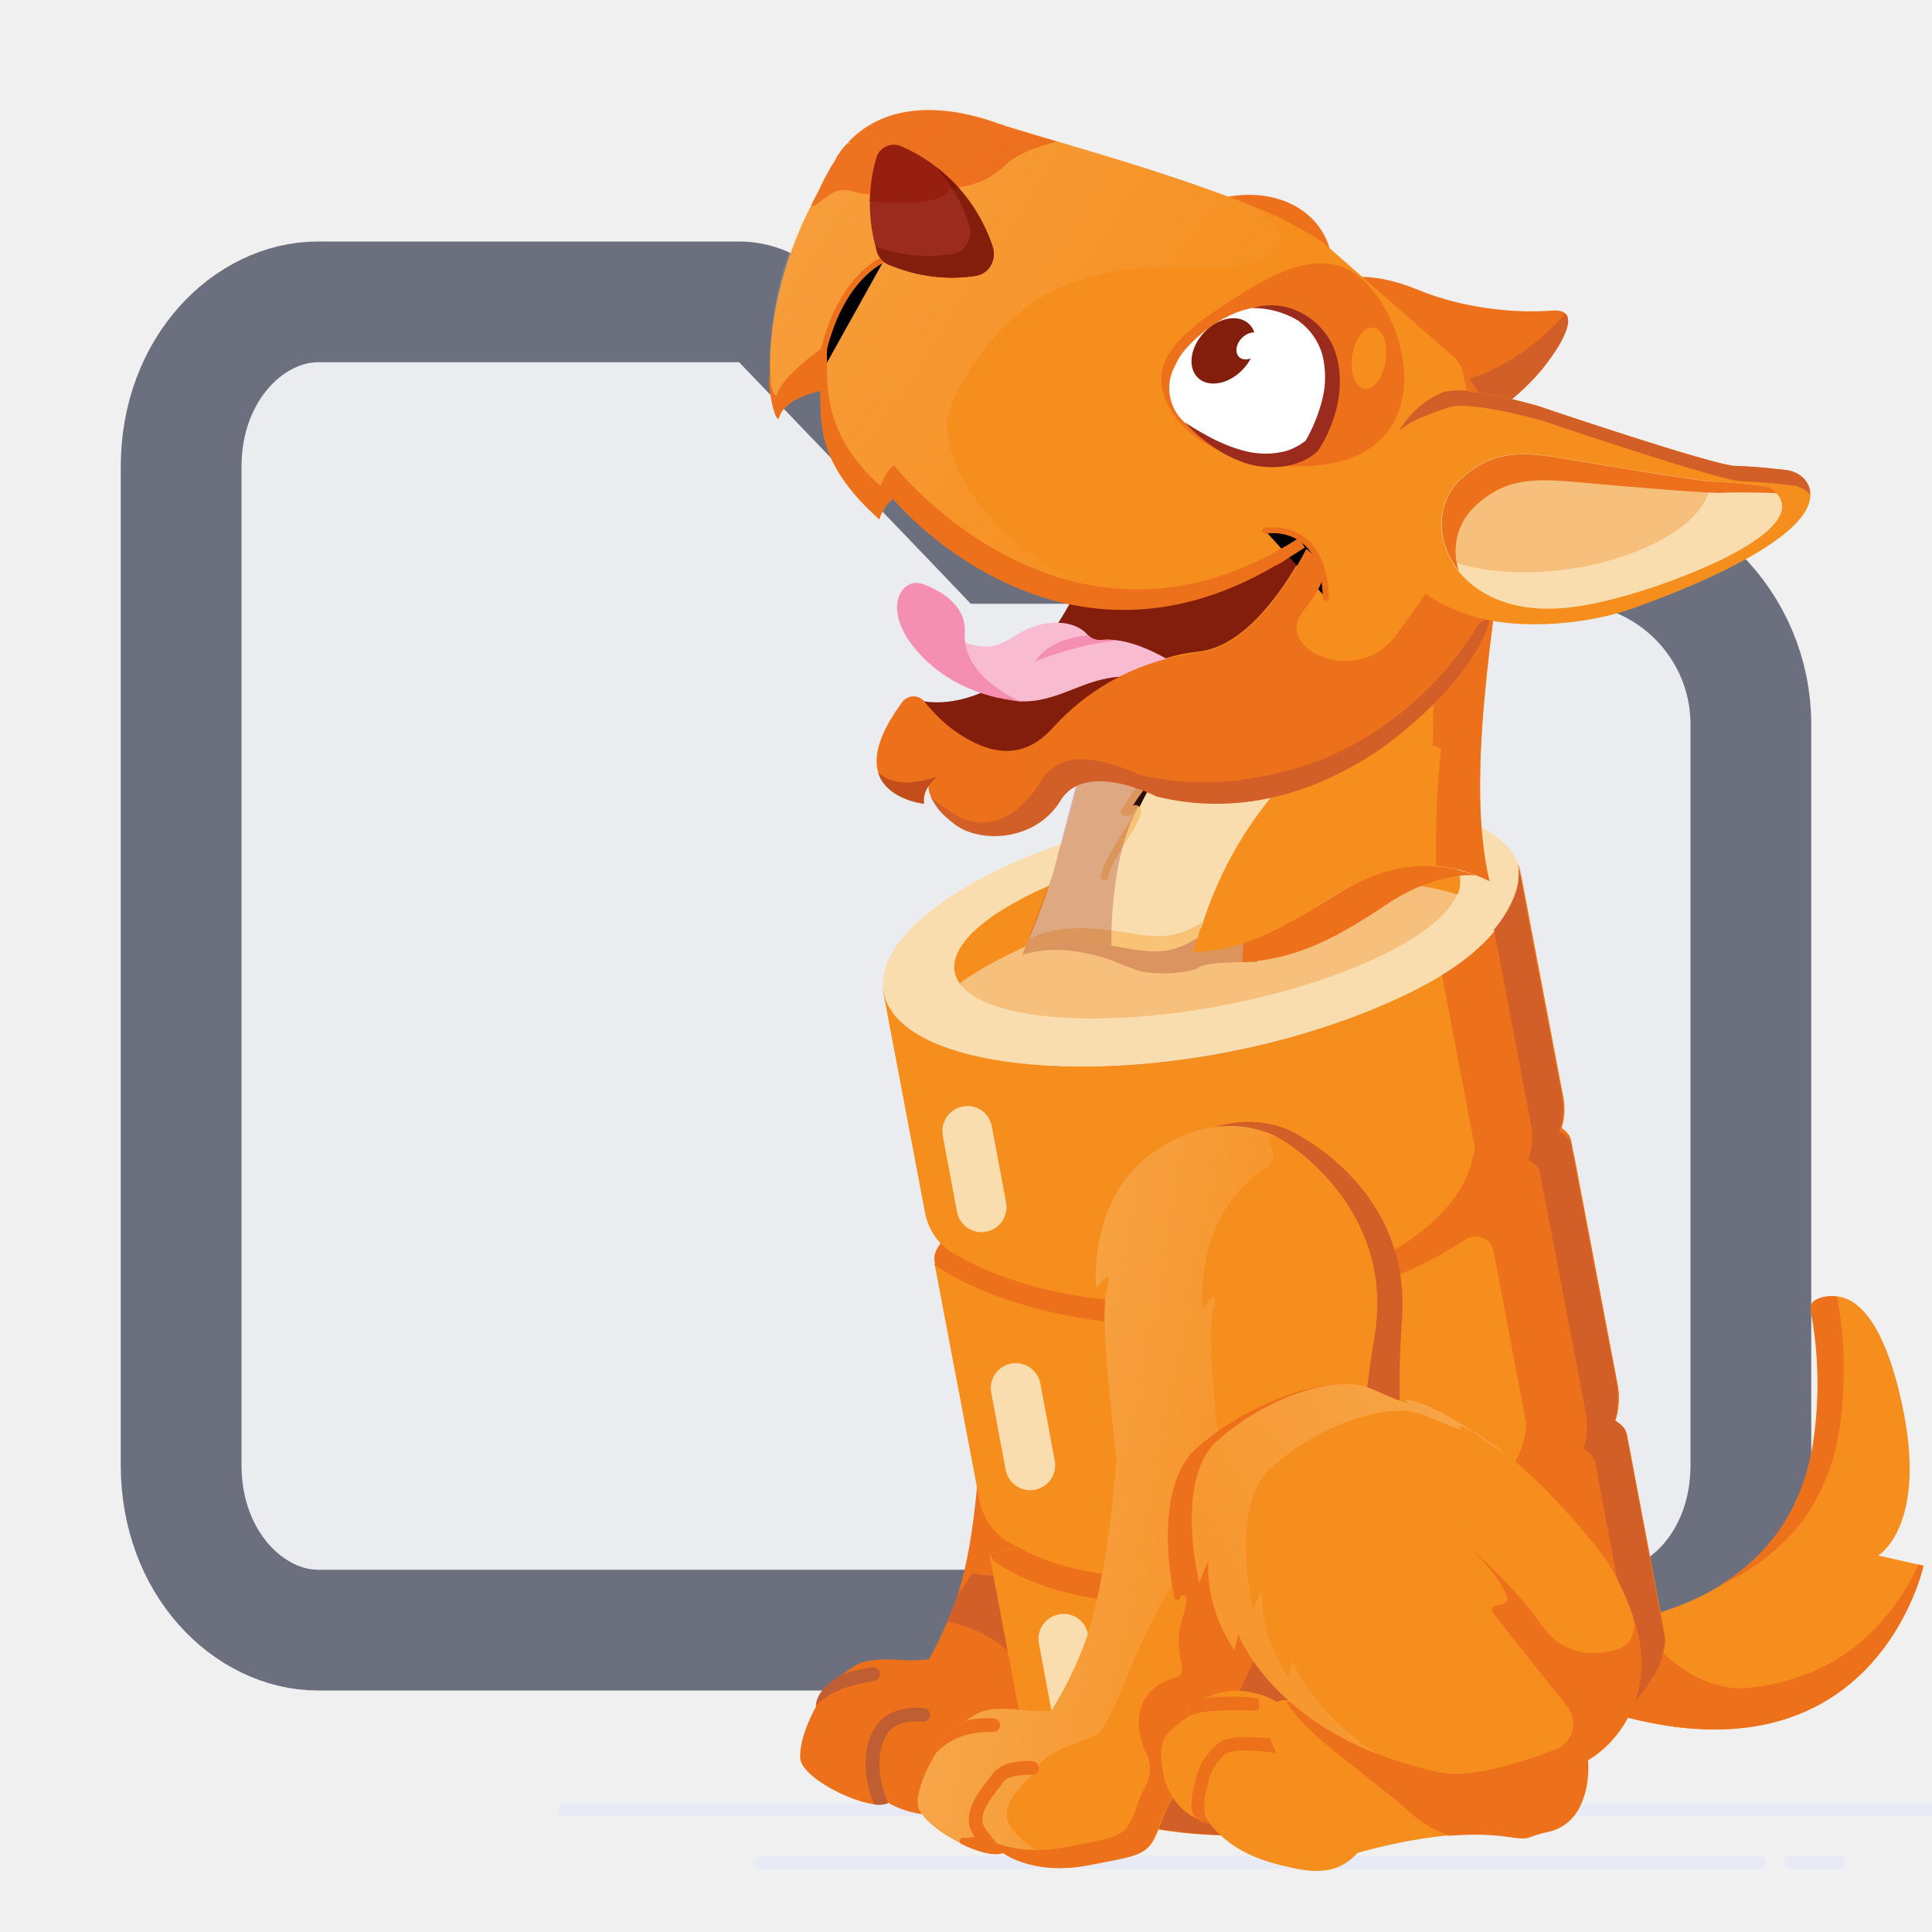
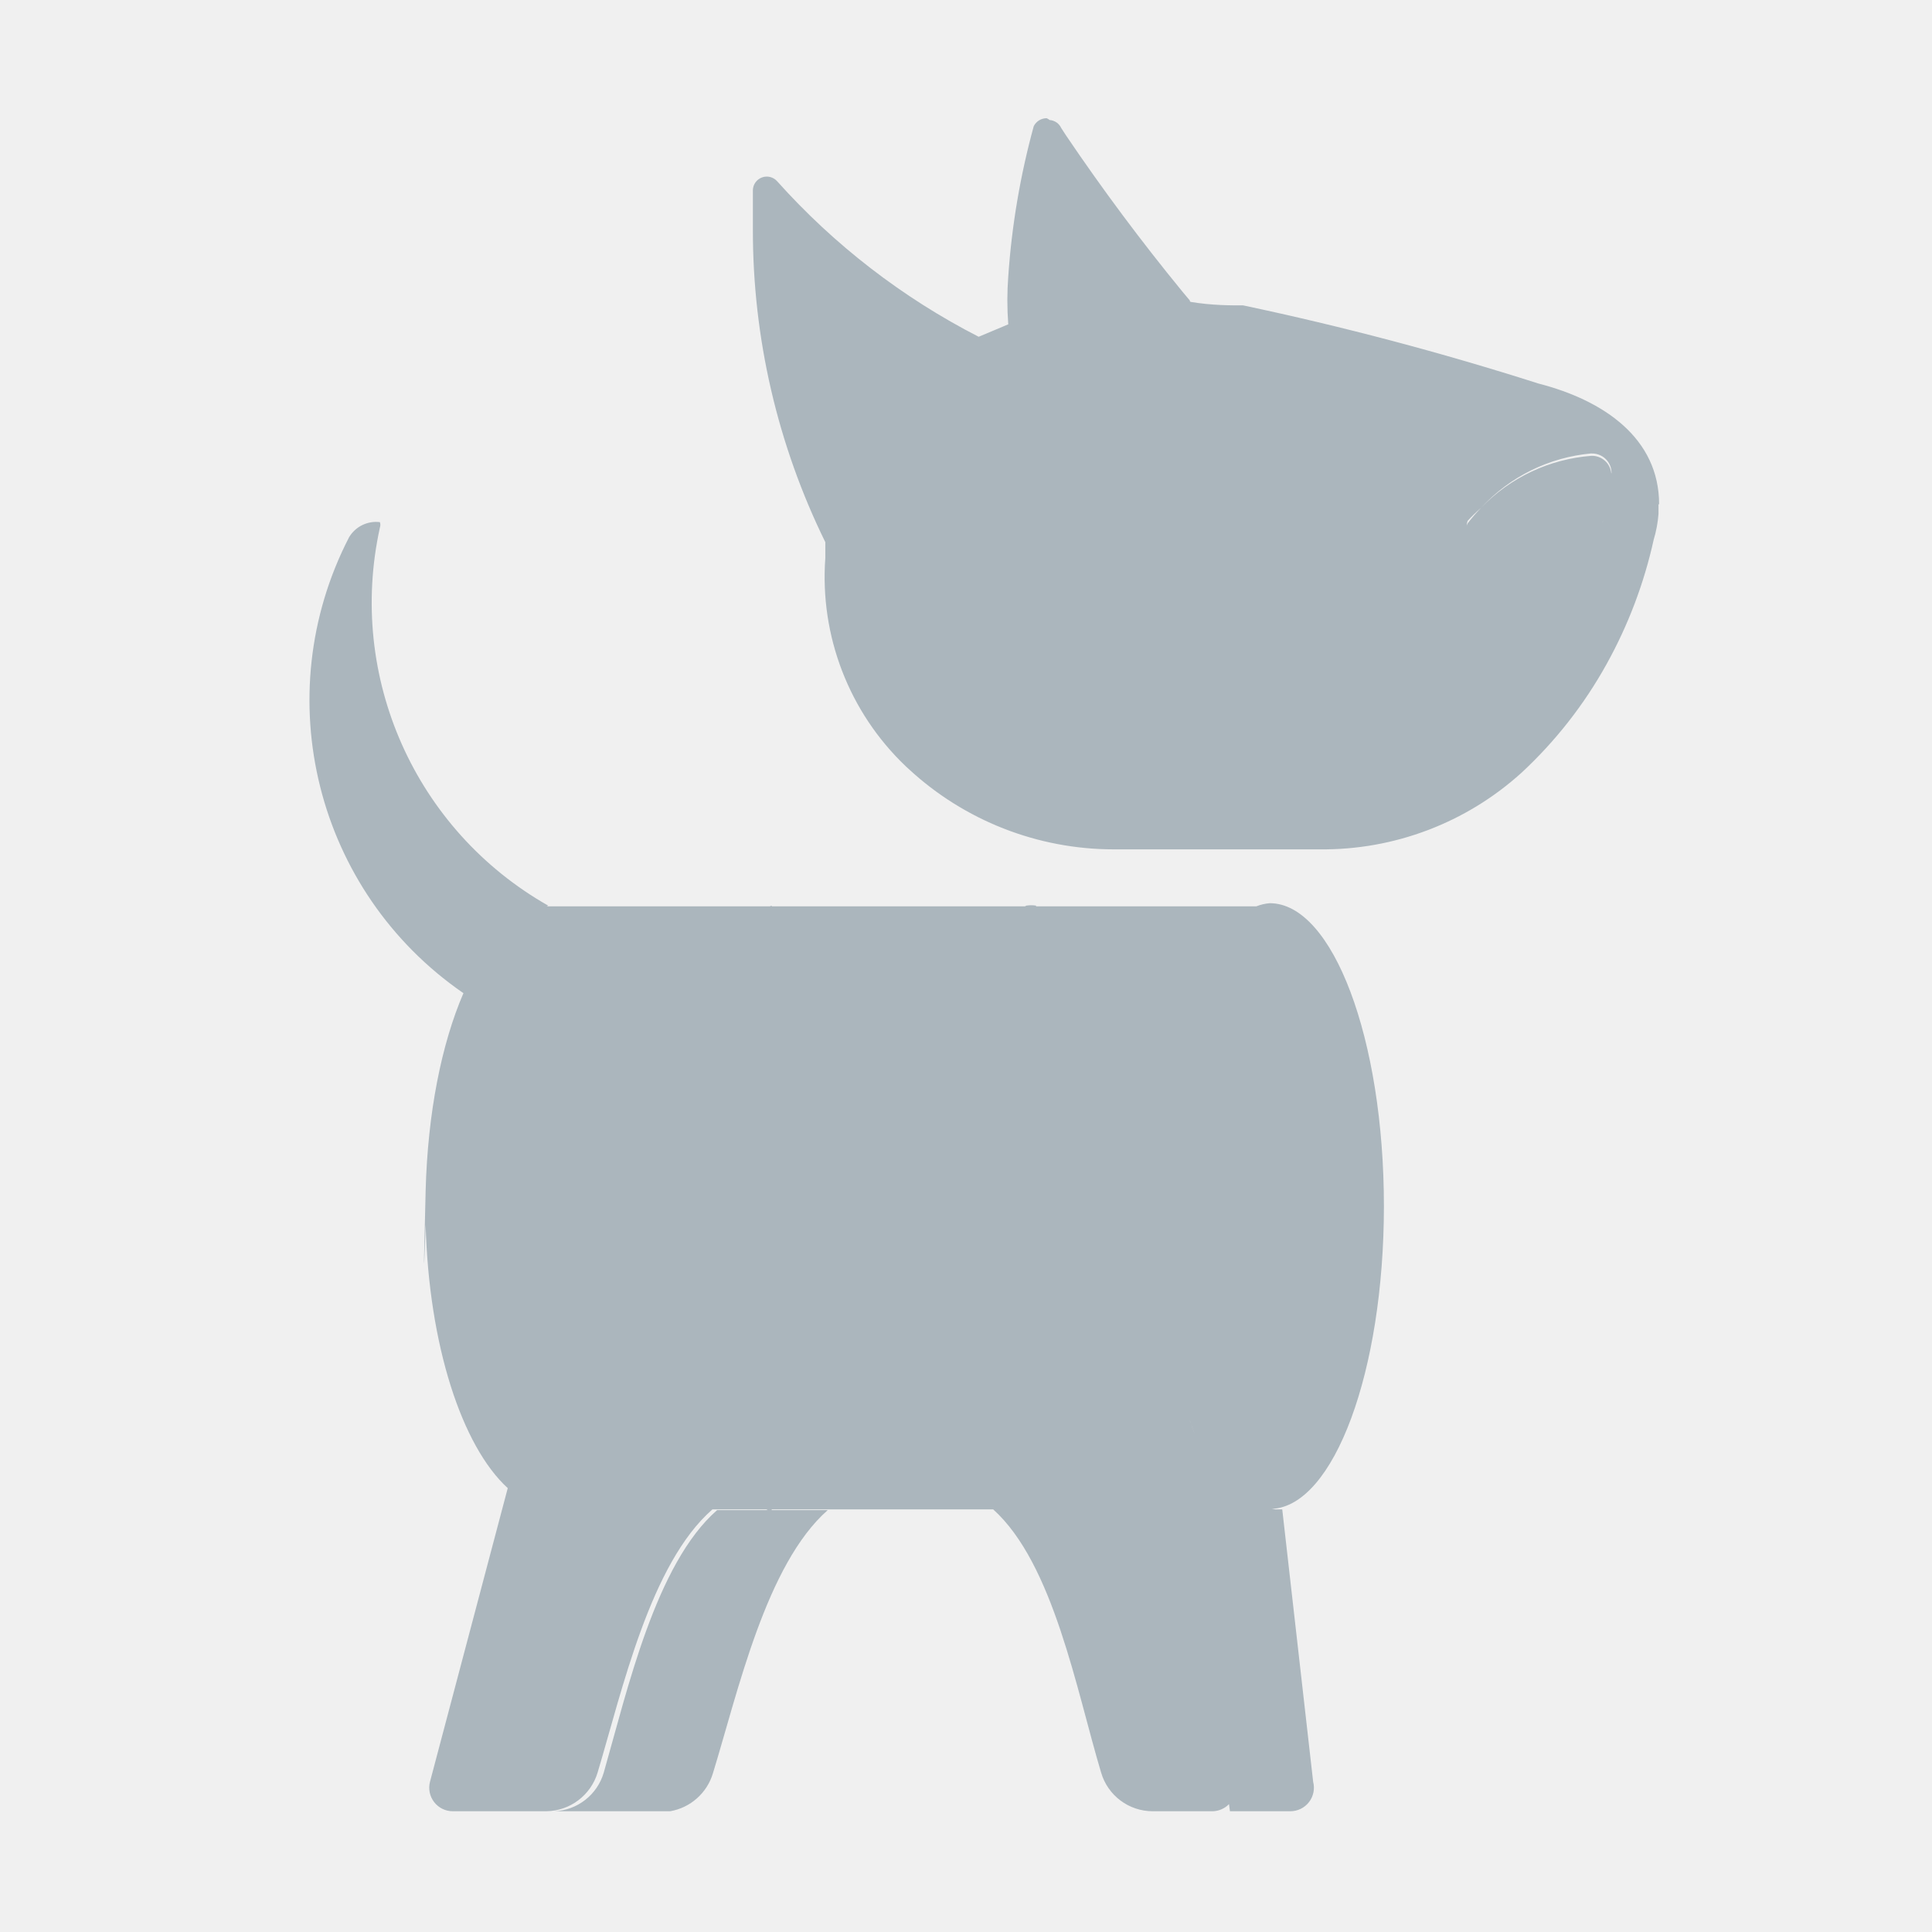
- <svg xmlns="http://www.w3.org/2000/svg" viewBox="0 0 16 16" height="16" width="16">
-   <defs>
-     <linearGradient id="c" x1="104.325" y1="264.568" x2="149.004" y2="238.146" gradientUnits="userSpaceOnUse" gradientTransform="translate(4.608 -.503) scale(.05316)">
-       <stop stop-color="#F9DDAE" stop-opacity=".1" />
-       <stop offset="1" stop-color="#F9DDAE" stop-opacity=".3" />
-     </linearGradient>
-     <linearGradient id="b" x1="102.976" y1="244.819" x2="66.21" y2="237.789" gradientUnits="userSpaceOnUse" gradientTransform="translate(4.608 -.503) scale(.05316)">
-       <stop stop-color="#F9DDAE" stop-opacity=".1" />
-       <stop offset="1" stop-color="#F9DDAE" stop-opacity=".3" />
-     </linearGradient>
-     <linearGradient id="a" x1="103.921" y1="82.258" x2="39.672" y2="40.201" gradientUnits="userSpaceOnUse" gradientTransform="translate(4.608 -.503) scale(.05316)">
-       <stop stop-color="#F9DDAE" stop-opacity="0" />
-       <stop offset="1" stop-color="#F9DDAE" stop-opacity=".2" />
-     </linearGradient>
-   </defs>
-   <path d="m8.106 4.346.147.154H13A1.5 1.5 0 0 1 14.5 6v6.133c0 .82-.568 1.367-1.133 1.367H2.633c-.565 0-1.133-.547-1.133-1.367V3.867c0-.82.568-1.367 1.133-1.367h3.489a.5.5 0 0 1 .36.154l1.624 1.692Z" fill="#EBECF0" stroke="#6C707E" />
-   <path d="M4.674 14.988h11.31m-9.695.437h8.285m.253 0h.403" stroke="#e8eaf6" stroke-width=".106" stroke-miterlimit="10" stroke-linecap="round" />
-   <path d="M13.274 13.445s1.577-.078 1.754-1.563a3.286 3.286 0 0 0-.03-1.028.08.08 0 0 1 .04-.085c.13-.065.468-.137.687.744.276 1.106-.17 1.369-.17 1.369l.375.085s-.37 1.724-2.339 1.284c-1.97-.44-.317-.806-.317-.806z" fill="#f68e1e" style="stroke-width:.053" />
-   <path d="M12.8 13.612c.125.093.388.195.866.304 1.414.314 2-.481 2.223-.96l.04.011s-.368 1.724-2.338 1.284c-1.154-.26-1.065-.492-.792-.639zm2.413-2.874c.027.136.092.522.03 1.027-.092.779-.57 1.168-1.003 1.366.362-.222.706-.604.785-1.253a3.286 3.286 0 0 0-.03-1.027.08.08 0 0 1 .04-.086.28.28 0 0 1 .178-.027c0-.003 0 0 0 0z" fill="#ed701b" style="stroke-width:.053" />
-   <path d="M13.55 13.404s.444.813 1.25.516c.805-.297-.26.286-.26.286l-.659.004-.624-.092s-.27-.28-.27-.294c0-.014.32-.376.32-.376zm-6.793.731c.003-.164.222-.263.29-.318.068-.051.147-.089.444-.068.065.003.133 0 .201-.007.072-.126.157-.3.236-.526.163-.474.198-1.331.204-1.567-.071-.447-.194-1.198-.15-1.41.051-.242-.089-.003-.089-.003s-.116-.761.444-1.174c.564-.413 1.021-.14 1.021-.14s.987.498.853 1.6c-.133 1.107.038 1.264-.071 1.534-.11.273-.17.303-.17.303s-.14-.218-.22-.303c-.078-.086.12.184.042.413-.079.228-.24.29-.24.29l-.01-.038c-.123.359-.293.734-.379.963-.133.348-.027.478.014.512l-.068-.048c.02.106-.079.243-.079.243a.168.168 0 0 0-.099-.14l-.15.058a1.51 1.51 0 0 0-.143.32c-.079.274-.133.26-.577.37-.447.109-.703-.069-.703-.069-.147.082-.724-.191-.731-.372-.01-.178.13-.423.13-.423z" fill="#ed701b" style="stroke-width:.053" />
-   <path d="M7.846 13.431s.631.093.69.635c.037.366-.342.683-.342.683l.515.215s.396-.877.434-.922c.037-.044.416-.56.416-.56l-.76-.368-.749-.082-.122.184Z" fill="#d35f28" style="stroke-width:.053" />
-   <path d="M7.637 14.258c-.003 0-.19-.028-.28.088-.078.103-.116.318-.003.584v.003a.205.205 0 0 1-.116.01c-.116-.296-.075-.532.03-.665.13-.167.376-.133.387-.133.03.003.05.034.047.065-.003.03-.034.051-.065.048zm-.88-.127c.003-.12.123-.205.211-.263.13-.044.25-.061.256-.061.031-.003.058.017.065.051.004.03-.017.058-.051.065-.003-.003-.358.044-.481.208z" fill="#bf5e32" style="stroke-width:.053" />
-   <path d="M10.942 12.94c1.456-.275 2.59-.749 2.53-1.058-.058-.31-1.286-.337-2.742-.062-1.456.276-2.59.75-2.53 1.06.058.309 1.286.336 2.742.06zm-.46-2.434c1.456-.275 2.589-.75 2.53-1.059-.058-.309-1.286-.336-2.742-.06-1.456.275-2.59.749-2.53 1.058.058.31 1.285.337 2.742.061z" fill="#ed701b" style="stroke-width:.053" />
-   <path d="M7.433 8.406a.5.5 0 0 1-.127-.235l.355 1.874a.505.505 0 0 0 .297.369h.004l-.01.006a.388.388 0 0 1-.212.048l.372 1.96a.51.51 0 0 0 .3.375l-.01.007a.389.389 0 0 1-.212.048l.325 1.71s.013.034.058.086c.304.47 1.379.672 2.615.47.007 0 .017 0 .024-.003 0 0 .29-.054.297-.058 1.222-.263 2.15-.846 2.26-1.393a.602.602 0 0 0 .024-.099l-.311-1.645a.377.377 0 0 1-.225.038l-.01-.004.003-.003a.54.54 0 0 0 .147-.489l-.366-1.932a.378.378 0 0 1-.225.038l-.01-.004.003-.003a.536.536 0 0 0 .147-.488l-.362-1.905a.487.487 0 0 1-.03.266c-.106.294-.448.553-.86.765h-.004c-.417.215-.953.4-1.55.512-.598.113-1.16.14-1.629.092h-.003c-.457-.048-.87-.167-1.075-.403Z" fill="#f68e1e" style="stroke-width:.053" />
-   <path d="M10.143 8.713c1.456-.275 2.553-.943 2.449-1.492-.104-.548-1.368-.77-2.824-.494-1.457.276-2.553.944-2.45 1.492.105.548 1.37.77 2.825.494z" fill="#f9ddae" style="stroke-width:.053" />
-   <path d="M10.123 8.327c1.154-.219 2.033-.696 1.963-1.067-.07-.37-1.062-.493-2.217-.275-1.154.218-2.033.696-1.962 1.066.07.37 1.062.494 2.216.276z" fill="#f6bf7c" style="stroke-width:.053" />
-   <path d="M7.907 8.051c.007.031.02.062.041.092.178-.13.758-.498 1.95-.723 1.46-.277 2.147-.017 2.153-.017.007.003.014.003.021.003a.248.248 0 0 0 .017-.147c-.061-.324-.823-.457-1.779-.345-.146.018-.3.041-.464.072-1.143.225-2.01.697-1.939 1.065z" fill="#f68e1e" style="stroke-width:.053" />
-   <path d="m8.214 9.328.116.621a.207.207 0 1 1-.406.079l-.116-.621a.207.207 0 0 1 .164-.243.204.204 0 0 1 .242.164zm.403 2.137.116.621a.207.207 0 1 1-.406.079l-.116-.621a.207.207 0 1 1 .406-.079zm.393 2.069.116.621a.207.207 0 1 1-.406.079l-.116-.622a.207.207 0 0 1 .163-.242.204.204 0 0 1 .243.164z" fill="#f9ddae" style="stroke-width:.053" />
-   <path d="M8.194 12.858a.367.367 0 0 0 .212-.048l.01-.007c.454.277 1.369.362 2.369.198l.02-.003c.052-.007.236-.045.284-.055l.017-.003a6.74 6.74 0 0 0 .495-.127 1.83 1.83 0 0 0 .44-.198c.024-.013.048-.03.069-.044.003-.003.006-.007.01-.007a.403.403 0 0 0 .058-.044.092.092 0 0 0 .027-.024c.014-.01.027-.024.041-.034.017-.014.03-.027.048-.041.007-.007.017-.014.024-.024l.068-.068.02-.02.041-.049c.007-.006.014-.017.021-.023.014-.018.024-.035.034-.048.004-.007.01-.014.014-.024.013-.024.03-.048.04-.072.018-.034.031-.068.045-.102.007-.017.01-.034.017-.055a61.271 61.271 0 0 1 .017-.072c.004-.013.004-.027.004-.04 0-.024 0-.052-.007-.076l-.263-1.386a.15.15 0 0 0-.229-.099c-.355.232-.833.437-1.386.58h.007c-.017.004-.03.008-.048.01l-.027.008-.232.044-.045.01h-.006c-.004 0-.024.004-.034.004-1.103.18-2.14-.103-2.633-.447l.076-.113s-.024.007-.004-.037c0 0 .874.658 2.458.396l.02-.004c.052-.007.236-.044.284-.055l.017-.003c.17-.038.413-.096.574-.143.27-.082.522-.219.723-.413.168-.16.273-.328.307-.492a.51.51 0 0 0 .024-.099l-.273-1.434c.297-.18.523-.416.605-.648a.48.48 0 0 0 .03-.267l.004.014.126.669.236 1.236c.02.102.01.205-.024.297h.003c.096.051.099.12.099.12l.007.04v.004l.007.034.109.573.198 1.038.055.287s.02.099 0 .218a.309.309 0 0 1-.02.075.123.123 0 0 1 .033.024c.007.004.014.01.017.014a.764.764 0 0 0 .024.024.016.016 0 0 1 .007.014c.014.024.017.044.017.044l.007.041.007.034.304 1.611v.045c0 .003 0 .007-.004.01v.007c0 .007-.003.01-.003.017 0 .004-.004.007-.004.01l-.003.014a.527.527 0 0 1-.096.236c-.003.003-.003.006-.006.01-.01.013-.018.027-.028.044a1.376 1.376 0 0 1-.102.13l-.007.007a.317.317 0 0 1-.048.048l-.01.01c-.017.013-.03.03-.048.044a.032.032 0 0 1-.014.01c-.017.018-.037.031-.054.048-.004.004-.007.004-.007.007a2.53 2.53 0 0 1-.314.219h-.003a1.516 1.516 0 0 1-.09.05l-.003.004-.092.051a.88.88 0 0 0 .219-.4v-.002a.322.322 0 0 0 .01-.161l-.058-.314-.202-1.069a.15.15 0 0 0-.228-.099c-.27.178-.611.338-1.004.468a3.23 3.23 0 0 1-.379.126h.007l-.048.01-.027.008-.232.044-.045.01h-.007c-.003 0-.023.004-.034.004-1.113.18-2.113.061-2.601-.29z" fill="#ed701b" style="stroke-width:.053" />
-   <path d="M13.376 14.21a.044.044 0 0 0 .01-.014.194.194 0 0 0 .028-.044c.003-.004.003-.007.006-.01a.545.545 0 0 0 .096-.236l.003-.014c0-.003.004-.007.004-.01.003-.007.003-.014.003-.017v-.007c0-.003 0-.007.004-.01v-.045l-.304-1.61-.007-.035-.007-.041s0-.02-.017-.044l-.007-.014s0-.003-.003-.003c-.004-.004-.007-.01-.014-.014l-.007-.007c-.003-.003-.01-.01-.017-.014a.678.678 0 0 1-.034-.024c.01-.023.014-.05.02-.075.024-.12 0-.218 0-.218l-.054-.287-.198-1.038-.11-.573-.006-.034v-.004l-.007-.04s-.003-.07-.099-.12h-.003a.548.548 0 0 0 .023-.297l-.235-1.236-.072-.376a.997.997 0 0 0 .168-.276.48.48 0 0 0 .03-.266l.004.013.126.67.236 1.235c.02.103.01.205-.024.297h.003c.096.051.099.12.099.12l.007.04v.004l.007.034.109.574.198 1.038.055.286s.02.1 0 .219a.306.306 0 0 1-.02.075.123.123 0 0 1 .033.024c.007.003.014.01.017.013a.764.764 0 0 1 .024.024c.004.004.007.007.007.014.014.024.017.044.017.044l.007.041.007.034.304 1.612v.044c0 .004 0 .007-.004.01v.007c0 .007-.003.01-.003.017 0 .004-.004.007-.004.01l-.003.014a.526.526 0 0 1-.096.236c-.003.003-.003.007-.006.01l-.028.044c-.003.004-.007.007-.01.014a1.375 1.375 0 0 1-.092.116l-.007.007a.318.318 0 0 1-.048.048.66.66 0 0 0-.01.01c-.017.014-.03.03-.048.044a.045.045 0 0 1-.013.01c-.018.018-.038.031-.055.049-.004.003-.007.003-.007.006l-.044.035.068-.09z" fill="#d35f28" style="stroke-width:.053" />
-   <path d="m9.938 7.918.366.068.007-.174-.4-.099c-.003 0 .03.072.027.205z" fill="#f8c377" style="stroke-width:.053" />
-   <path d="m9.911 7.853.024-.075c-.007.024-.014.051-.024.075z" fill="#f8c377" style="stroke-width:.053" />
-   <path opacity=".3" d="m8.464 7.911.413-.522.61.034 1.694-.314-.775.86s-.41-.01-.478.041c-.068.051-.375.072-.512.024-.137-.048-.222-.085-.222-.085s-.406-.157-.73-.038z" fill="#9b2b1c" style="stroke-width:.053" />
-   <path d="M11.089 7.396c.382-.243.724-.284 1.14-.147-.239-.02-.543.106-.71.218-.41.274-.755.478-1.232.502.006-.061.006-.116.01-.174.276-.089.553-.246.792-.4z" fill="#ed701b" style="stroke-width:.053" />
-   <path d="M12.482 4.248c-.1.86-.352 2.212-.147 3.049-.423-.215-.857-.14-1.243.095-.386.24-.747.485-1.215.492.03-.082.051-.167.082-.246-.191.123-.318.133-.57.092-.25-.04-.618-.105-.881.062.294-.639.304-.936.55-1.676.245-.741 2.597-1.65 3.424-1.868Z" fill="#f68e1e" style="stroke-width:.053" />
-   <path d="m9.925 7.754.024-.075c-.007.024-.017.048-.024.075z" fill="#f9ddae" style="stroke-width:.053" />
-   <path d="m10.358 5.651.59-.45c.025.102.052.198.073.307a3.337 3.337 0 0 0-.54.727c-.092.188-.065.167-.136.318.088-.017.167-.02.252-.035a3.212 3.212 0 0 0-.648 1.165c-.192.12-.321.136-.57.092-.25-.041-.622-.103-.881.054.222-.508.355-1.014.505-1.683.03-.133.12-.423.167-.505.318-.553.908.1 1.188.01z" fill="#f9ddae" style="stroke-width:.053" />
-   <path d="M9.396 7.734c.239.04.372.017.563-.096-.014.041-.03.082-.038.126-.19.12-.317.137-.57.093-.249-.045-.631-.103-.887.054.013-.044.034-.088.054-.133.266-.14.611-.089.878-.044z" fill="#f8c377" style="stroke-width:.053" />
-   <path d="M9.628 6.303a3.32 3.32 0 0 0-.232.29c-.048.072-.048.076-.082.127.006.044.12-.082.102.017-.02.099-.246.372-.27.522" stroke="#f8c377" stroke-width=".062" stroke-miterlimit="10" stroke-linecap="round" />
-   <path d="M11.935 6.198c-.023-.007-.047-.021-.071-.021.01-.164-.007-.136.01-.345.017-.208.13-.638.232-.874-.055-.085-.11-.153-.164-.232.01-.072.017-.147.028-.222-.72.222-1.42.492-2.107.803.83-.451 1.72-.792 2.622-1.069-.11.877-.352 2.216-.15 3.059a1.257 1.257 0 0 0-.444-.13c0-.32.007-.645.044-.97z" fill="#ed701b" style="stroke-width:.053" />
-   <path opacity=".3" d="M10.932 5.648s-.427.635-1.096.72c-.67.086-.632 1.465-.632 1.465-.361-.055-.597-.014-.737.075l.25-.659.255-.976s.12-.499.178-.611c.058-.113 1.782-.014 1.782-.014z" fill="#9b2b1c" style="stroke-width:.053" />
-   <path d="M11.17 2.302s.206-.054.578.1c.372.153.799.194 1.11.17.31-.024-.042.427-.042.427s-.498.737-1.618.833c-1.12.095-.027-1.53-.027-1.53z" fill="#ed701b" style="stroke-width:.053" />
-   <path d="M12.816 2.999s.246-.31.147-.403c-.003.003-.495.618-1.222.608-.73-.007-.768.215-.768.215l.065.413c.047.003.102.003.163 0 1.117-.096 1.615-.833 1.615-.833z" fill="#d35f28" style="stroke-width:.053" />
-   <path d="M7.655 5.808s.774.168 1.307-1.017c.509-1.13 2.315-.69 2.315-.69l.006 1.267-1.396.53-1.03.344-.544.331-.597-.39Z" fill="#831e0c" style="stroke-width:.053" />
-   <path d="M10.541 2.993c.426-.242.613-.717.418-1.06-.195-.341-.699-.422-1.125-.18-.425.244-.612.718-.417 1.06.195.343.698.423 1.124.18z" fill="#ed701b" style="stroke-width:.053" />
-   <path d="M10.143 2.652c.253-.145.37-.42.258-.615-.111-.195-.407-.236-.66-.091-.255.145-.37.42-.26.615.112.195.408.235.662.09z" fill="#fff" style="stroke-width:.053" />
-   <path d="M9.882 2.284c.108-.062.165-.166.127-.233-.039-.068-.157-.072-.265-.01-.109.061-.165.166-.127.233.038.067.157.071.265.01z" fill="#831e0c" style="stroke-width:.053" />
-   <path d="M10.972 2.302c.021-.11-.011-.21-.073-.222-.06-.011-.127.07-.148.18-.021.112.012.211.073.223.06.011.127-.07.148-.18z" fill="#f68e1e" style="stroke-width:.053" />
-   <path d="M6.934 1.295c.29-.44.826-.454 1.321-.276.27.099 1.465.4 2.318.771.09.045.219.113.369.205l1.113.976c.051.072.099.144.143.216.622.949.051 2.143.051 2.143a2.076 2.076 0 0 1-1.426 1.01c-.01.004-.02.004-.035.008a2.346 2.346 0 0 1-1.43-.198l-.041.003-.888.413-.57-.293-.44-.287.123-.123.212.17c.283.427.914.43 1.222.031l.085-.112-.01-.11.106-.01c.204-.252.375-.392.775-.437.45-.05.805-.703.884-.857.003-.01-.007-.017-.014-.01-1.98 1.345-3.407-.403-3.407-.403a.336.336 0 0 0-.113.171c-.505-.454-.484-.765-.488-1.065 0 0-.3.061-.341.218-.038.137-.277-.79.335-1.88.026-.079.075-.147.109-.212 0 .003-.004.007-.004.01a.3.3 0 0 0 .041-.072z" fill="#f68e1e" style="stroke-width:.053" />
-   <path d="M10.478 4.395s.488-.092.502.556" stroke="#ed701b" stroke-width=".049" stroke-miterlimit="10" stroke-linecap="round" />
-   <path d="M9.119 5.3a.13.13 0 0 1-.11-.041c-.044-.051-.143-.123-.34-.096-.304.041-.342.277-.67.16-.403-.143.13.472.448.485.317.014.525-.194.846-.204.321-.01.645-.09.645-.09l-.085.072c.003 0-.396-.32-.734-.286z" fill="#f8bbd0" style="stroke-width:.053" />
-   <path d="M8.45 5.808s-.485-.198-.46-.57c.013-.218-.189-.345-.353-.403-.163-.054-.32.178-.099.485.222.307.577.458.912.488z" fill="#f48fb1" style="stroke-width:.053" />
-   <path d="M7.474 5.812a.116.116 0 0 1 .18-.004c.065.082.168.192.294.273.232.15.509.233.768-.05l.007-.008a1.917 1.917 0 0 1 1.004-.583c.006 0 .136-.028.208-.038.45-.051.806-.703.884-.857l.096.086s.177.054-.116.42c-.12.146-.052.276.085.358a.524.524 0 0 0 .676-.147 6.13 6.13 0 0 0 .375-.556s.4-.837.168-1.666l.102.15c.621.949.051 2.144.051 2.144a2.197 2.197 0 0 1-.28.382s-.99 1.219-2.393.878c0 0-.59-.308-.799.034-.208.341-.665.348-.87.198-.205-.15-.246-.308-.215-.331.03-.024-.062.044-.045.16-.003 0-.75-.075-.18-.843z" fill="#ed701b" style="stroke-width:.053" />
-   <path d="M8.948 5.269c.02-.003.041-.003.065-.007a.136.136 0 0 0 .106.038.55.55 0 0 1 .13.003 2.725 2.725 0 0 0-.676.174c.099-.143.249-.184.375-.208z" fill="#f48fb1" style="stroke-width:.053" />
-   <path d="M6.948 1.283c.29-.44.826-.454 1.321-.276.014.007 1.417.45 1.83.584.096.03.191.068.277.123.447.266.13.44-.069.481-.491.092-1.638-.273-2.341.976-.076.133-.14.28-.12.427.082.604.796 1.178 1.533 1.427-1.195.034-1.966-.908-1.966-.908a.333.333 0 0 0-.113.17c-.505-.453-.485-.764-.488-1.064 0 0-.3.061-.342.218-.037.137-.32-.835.332-1.91.02-.064.078-.118.112-.183 0 .004-.003.007-.003.01a.771.771 0 0 0 .037-.075z" fill="url(#a)" style="fill:url(#a);stroke-width:.053" />
-   <path d="M7.327 2.145s-.434.157-.55.987" stroke="#ed701b" stroke-width=".049" stroke-miterlimit="10" />
-   <path d="M6.436 3.265c.04-.157.413-.413.413-.413.003.304-.062.72.444 1.174 0 0 .03-.12.112-.17 0 0 1.438 1.833 3.356.597l-.007-.014.051.096-.177.113s0 .003-.003.003c-.01.007-.024.014-.035.02l-.024.014v-.003c-1.826 1.079-3.171-.55-3.171-.55a.335.335 0 0 0-.113.17c-.505-.453-.484-.764-.488-1.064 0 0-.3.061-.341.218-.014.058-.075-.089-.089-.351.027.136.062.201.072.16z" fill="#ed701b" style="stroke-width:.053" />
-   <path d="M7.262 2.08a.18.18 0 0 0 .099.113c.03.014.061.024.092.034.208.072.423.089.625.058a.184.184 0 0 0 .143-.242 1.365 1.365 0 0 0-.761-.833.15.15 0 0 0-.202.096c-.081.273-.064.553.004.774Z" fill="#9b2b1c" style="stroke-width:.053" />
-   <path d="M7.258 2.046c.209.072.424.09.625.058a.184.184 0 0 0 .144-.242 1.37 1.37 0 0 0-.274-.478c.222.174.386.41.468.659.034.11-.03.229-.143.242a1.31 1.31 0 0 1-.625-.058c-.03-.01-.061-.024-.092-.034a.172.172 0 0 1-.1-.113l-.01-.037c.004 0 .004.003.007.003z" fill="#831e0c" style="stroke-width:.053" />
-   <path opacity=".3" d="M7.757 6.433c.014-.003-.126.089-.106.225 0 0-.31-.034-.379-.259.126.106.284.099.485.034z" fill="#9b2b1c" style="stroke-width:.053" />
-   <path opacity=".3" d="M7.757 6.433c.014-.003-.126.089-.106.225 0 0-.31-.034-.379-.259.126.106.284.099.485.034z" fill="#9b2b1c" style="stroke-width:.053" />
-   <path d="m12.342 5.112-.09.048a2.76 2.76 0 0 1-1.269 1.116c-.437.17-.98.277-1.55.14 0 0-.59-.307-.799.034-.208.342-.464.43-.693.314a1.82 1.82 0 0 1-.235-.164c.05.082.065.123.205.23.204.153.662.142.87-.199.208-.341.799-.034.799-.034.717.174 1.348-.058 1.826-.376.072-.047.314-.232.488-.413.007-.006.01-.013.018-.017l.003-.003c.003-.004.007-.01.014-.014l.003-.003c.297-.321.386-.54.41-.66z" fill="#d35f28" style="stroke-width:.053" />
-   <path d="M14.984 4.04c-.024-.082-.106-.137-.191-.147a5.5 5.5 0 0 0-.42-.034c-.181-.003-1.639-.498-1.639-.498s-.607-.178-.785-.113c-.177.065-.642.403-.454 1.212.089.375.41.56.734.652.376.106.912.058 1.277-.068.61-.215 1.59-.639 1.478-1.004z" fill="#f68e1e" style="stroke-width:.053" />
-   <path d="M14.646 4.03s-.304-.038-.468-.041c-.106-.004-.754-.11-1.201-.185-.352-.061-.598-.085-.867.15-.267.23-.23.697.153.94.4.252.901.122 1.219.034.594-.171 1.618-.601 1.164-.898z" fill="#f9ddae" style="stroke-width:.053" />
-   <path d="M12.028 4.651c.245.085.59.116.962.062.666-.096 1.175-.414 1.175-.728-.133-.01-.755-.112-1.188-.184-.352-.061-.598-.085-.867.15-.195.168-.226.461-.082.7z" fill="#f6bf7c" style="stroke-width:.053" />
-   <path d="M14.984 4.04a.149.149 0 0 1 .007.055.228.228 0 0 0-.15-.075 5.615 5.615 0 0 0-.42-.035c-.181-.003-1.639-.498-1.639-.498s-.604-.174-.785-.113c-.236.079-.335.127-.41.195a.76.76 0 0 1 .362-.321.557.557 0 0 1 .242-.003l.1.013c.218.038.443.103.443.103s1.458.495 1.639.498c.12 0 .307.02.42.034.085.01.164.062.191.147Z" fill="#d35f28" style="stroke-width:.053" />
-   <path d="M12.198 4.21c.253-.252.495-.249.854-.218.45.041 1.106.096 1.212.089.14-.007.382 0 .45.003-.017-.017-.037-.037-.065-.054 0 0-.303-.038-.467-.041-.106-.004-.755-.11-1.202-.185-.352-.061-.597-.085-.867.15-.215.185-.232.523-.03.776a.505.505 0 0 1 .115-.52zm-1.881-1.798c-.529.327-.874.583-.607 1.007.266.423 1.037.522 1.447.385.59-.198.553-.86.29-1.287-.263-.426-.6-.433-1.13-.105Z" fill="#ed701b" style="stroke-width:.053" />
-   <path d="M11.476 2.987c.02-.14-.024-.262-.1-.274-.077-.011-.156.093-.177.233-.021.14.024.262.1.274.076.011.155-.093.177-.233z" fill="#f68e1e" style="stroke-width:.053" />
-   <path d="M10.894 2.732c-.467-.48-1.041.079-1.13.233-.013.024-.027.05-.04.078a.38.38 0 0 0 .085.454l.003.004c.25.218.734.416 1.034.208.076-.051.355-.656.048-.977z" fill="#fff" style="stroke-width:.053" />
-   <path d="M10.294 3.058c.116-.124.138-.293.049-.376-.09-.084-.256-.052-.372.072-.116.124-.138.292-.049.376.09.084.256.051.372-.072z" fill="#831e0c" style="stroke-width:.053" />
-   <path d="M10.417 2.928c.047-.051.056-.12.019-.155-.038-.035-.106-.022-.154.029-.048.05-.056.12-.02.155.038.035.107.022.155-.03z" fill="#fff" style="stroke-width:.053" />
-   <path d="M10.372 2.552a.526.526 0 0 1 .403.038c.126.064.232.18.28.317.05.14.05.29.024.426a1.14 1.14 0 0 1-.157.39l-.004.006-.003.004-.034.03c-.01.007-.024.018-.035.024-.024.014-.047.028-.075.038a.627.627 0 0 1-.157.04.728.728 0 0 1-.31-.033 1.124 1.124 0 0 1-.27-.14 1.351 1.351 0 0 1-.222-.195c.082.055.167.103.253.147.085.041.174.075.266.096.089.02.18.023.27.006a.373.373 0 0 0 .122-.04c.021-.01.038-.021.055-.031.01-.007.017-.014.024-.017l.02-.017-.01.01a1.33 1.33 0 0 0 .14-.348.763.763 0 0 0 0-.362.521.521 0 0 0-.208-.29.73.73 0 0 0-.372-.1Z" fill="#9b2b1c" style="stroke-width:.053" />
-   <path d="M11.611 10.922c.079-1.11-.932-1.56-.932-1.56s-.471-.25-1.014.188c-.543.44-.389 1.195-.389 1.195s.13-.243.089 0c-.034.215.123.959.215 1.4.003.238.01 1.092-.13 1.573a3.2 3.2 0 0 1-.208.54 1.41 1.41 0 0 1-.201.017c-.297-.007-.373.034-.44.088a1.877 1.877 0 0 1-.083.058l.028.147s.013.034.058.086c.215.334.819.532 1.59.546a.542.542 0 0 0 .028-.103c.027-.112.078-.228.13-.327l.15-.065s.088.027.105.133c0 0 .093-.14.069-.246l.071.045c-.044-.031.437-.15.553-.51.076-.231-.365-.617-.259-.982l.01.037s.157-.068.226-.3c.064-.232-.144-.492-.062-.41.082.082.232.294.232.294s.062-.034.157-.314c.106-.273-.071-.42.007-1.53z" fill="#d35f28" style="stroke-width:.053" />
-   <path d="m10.17 14.698.014.01s-.007-.003-.013-.01z" fill="#f68e1e" style="stroke-width:.053" />
-   <path d="M7.753 14.517s-.01.164 0 0 .233-.253.304-.304c.072-.048.154-.082.448-.048.061.007.133.007.201.004a3.1 3.1 0 0 0 .26-.516c.184-.467.262-1.317.28-1.556-.048-.448-.137-1.205-.08-1.414.066-.239-.088-.01-.088-.01s-.082-.768.502-1.15c.58-.386 1.027-.09 1.027-.09s.963.547.775 1.643c-.184 1.096-.024 1.263-.146 1.53-.123.266-.188.296-.188.296s-.13-.225-.202-.314c-.075-.089.11.188.02.413-.088.226-.252.277-.252.277l-.007-.038c-.14.352-.327.72-.423.942-.15.342-.051.475-.01.513l-.065-.052c.017.106-.092.24-.092.24-.007-.107-.092-.144-.092-.144l-.154.051a1.433 1.433 0 0 0-.16.314c-.093.27-.144.253-.598.342-.45.088-.7-.103-.7-.103-.153.072-.713-.225-.71-.406-.003-.184.15-.42.15-.42Z" fill="#f68e1e" style="stroke-width:.053" />
-   <path d="M7.754 14.517v.02-.02c.01-.164.232-.253.303-.304.072-.048.154-.082.448-.048.061.007.133.007.201.004a3.1 3.1 0 0 0 .26-.516c.184-.467.262-1.317.28-1.556-.048-.448-.137-1.206-.08-1.414.066-.239-.088-.01-.088-.01s-.082-.768.502-1.15c.478-.314.86-.175.986-.113-.157.01.103.143-.105.28-.58.386-.502 1.15-.502 1.15s.153-.228.089.01c-.055.209.03.967.078 1.414-.017.235-.543 1.004-.73 1.471-.09.222-.236.58-.308.628-.071.048-.491.144-.502.308 0 0-.249.184-.249.365 0 .18.427.403.475.427-.328.01-.505-.127-.505-.127-.154.072-.714-.225-.71-.406.003-.177.156-.413.156-.413zm-.004.041v.003zm0 .017v.007-.007z" fill="url(#b)" style="fill:url(#b);stroke-width:.053" />
-   <path d="M8.539 14.698c-.058-.003-.195.007-.229.058a.513.513 0 0 1-.048.065c-.099.126-.17.239-.095.334.058.072.109.14.15.195-.007-.003-.007-.007-.007-.007a.229.229 0 0 1-.137 0c-.027-.037-.058-.075-.092-.12-.14-.173.007-.361.096-.474.017-.02.03-.04.04-.054.08-.123.305-.113.332-.11.03 0 .055.028.055.062s-.035.054-.065.051zm-.789-.178.003-.003-.003.003c.003-.003 0 0 0 0zm.004-.003c.006-.13.146-.212.238-.266.127-.031.23-.02.236-.02.03 0 .055.027.055.057 0 .031-.028.055-.058.055-.01.003-.287-.027-.472.174z" fill="#ed701b" style="stroke-width:.053" />
-   <path d="M68.61 28.632c-8.413-3.018-17.405-3.147-23.12 2.954l.385.193-.77.193a14.152 14.152 0 0 0-1.414 1.862c-.257.45-.514.963-.77 1.413 0-.064.064-.128.064-.193-.578 1.092-2.954 5.395-3.275 6.487.706.321 2.183-1.734 3.981-2.312 1.798-.578 3.468.642 5.138.45l-.128 1.155c12.651 1.092 12.459-1.99 12.459-1.99 3.275-.322 6.165-1.157 8.606-3.533C72.5 32.65 78 31.521 78 31.521c-4.348-1.294-7.939-2.37-9.39-2.889Z" fill="#ed701b" style="mix-blend-mode:multiply" opacity=".48" transform="translate(4.608 -.503) scale(.05316)" />
-   <path d="M10.43 12.243c.18-.163.437-.32.7-.42a.026.026 0 0 0 .017-.023 6.76 6.76 0 0 1 .03-.308c.004-.017-.01-.03-.027-.03-.396-.007-.928.249-1.236.529 0 0-.378.242-.19 1.236.003.027.04.03.05.006v-.003c.01-.027.052-.02.052.01.006.137-.113.226-.041.536.013.051 0 .1-.031.11-.488.13-.277.604-.277.604a.291.291 0 0 1 .014.293.866.866 0 0 0-.075.174c-.092.27-.143.253-.597.342-.396.075-.635-.058-.687-.096-.006-.003-.017-.007-.023-.003a.376.376 0 0 1-.134.02c-.027 0-.037.038-.013.051.13.065.263.1.33.079a.02.02 0 0 1 .025.003c.051.035.29.171.69.096.45-.089.505-.072.597-.341.037-.106.095-.215.153-.308.004-.006.007-.01.014-.01l.133-.044c.007-.004.017 0 .024.003.017.01.051.038.068.082.007.02.038.024.048.004a.39.39 0 0 0 .055-.134.027.027 0 0 1 .044-.017l.024.017c-.04-.037-.14-.167.01-.512.1-.222.287-.59.424-.942.006.024.006.038.006.038s.164-.052.253-.277a.412.412 0 0 0 .017-.061c0-.004.004-.01.004-.014.003-.02.003-.04.006-.058v-.003c0-.02 0-.038-.003-.058v-.007a1.753 1.753 0 0 0-.01-.058c-.01.01-.014.01-.014.01s-.13-.225-.201-.314c-.075-.089.109.188.02.413-.089.225-.252.276-.252.276s-.004-.013-.007-.037c-.045.116-.089.246-.133.365-.01.027-.048.024-.052-.003-.177-.977.195-1.216.195-1.216z" fill="#ed701b" style="stroke-width:.053" />
-   <path d="M11.802 14.875c0-.034-.03-.047-.044-.075a.475.475 0 0 1-.1.23c0-.021 0-.038-.003-.059-.15.126-.276.236-.42.382-.177.188-.389.154-.631.093-.242-.062-.427-.15-.587-.345-.29-.079-.406-.321-.4-.601.004-.133.086-.17.168-.246.044-.03.01-.051.065-.11a.66.66 0 0 1 .361-.142.69.69 0 0 1 .37.095c.115-.133 1.249.522 1.221.778zm.011-.003.01.014z" fill="#f68e1e" style="stroke-width:.053" />
-   <path d="M10.078 15.172zm.482-.655c-.007 0-.352-.058-.427.02-.133.147-.12.205-.126.233-.028.088-.052.187-.017.283.006.02.02.03.03.048-.017 0-.03-.004-.044-.007a.143.143 0 0 1-.11-.14.84.84 0 0 1 .038-.222c.007-.027.038-.174.185-.293.112-.093.433-.041.495-.031.133.027.075.02.081.075.007.055-.017.044-.105.034zm-.724-.352c.014-.034.044-.054.078-.075.079-.054.386-.037.427-.034.106.014.082.004.086.058.003.055.003.055-.106.051-.01 0-.475-.023-.516.086-.01-.034.02-.051.03-.086z" fill="#ed701b" style="stroke-width:.053" />
-   <path d="M11.092 15.391s.792-.27 1.376-.184c.229.034.137.006.358-.041a.372.372 0 0 0 .188-.625l.024-.324-.754-.635s-1.274.55-1.7.515c-.43-.037.508 1.294.508 1.294z" fill="#f68e1e" style="stroke-width:.053" />
-   <path d="m13.113 14.38-.075-.163-.655-.55-.116-.041-.256.068c-.37.147-1.021.39-1.356.403.16.277.7.618 1.048.936a.976.976 0 0 0 .3.17c.158-.013.318-.013.468.007.23.034.137.007.359-.041.283-.065.39-.443.283-.788z" fill="#ed701b" style="stroke-width:.053" />
-   <path d="M13.27 12.875c-.406-.526-1.065-1.185-1.638-1.29.017.027.105.085-.27-.082-.338-.147-.953.126-1.28.43 0 0-.352.228-.15 1.18 0 0 .047-.142.078-.183 0 0-.051.338.212.737l.034-.133s.314.857 1.662 1.143c.328.069.888-.16 1.01-.208.482-.191.769-.406.615-1.017-.04-.16-.17-.444-.273-.577z" fill="#f68e1e" style="stroke-width:.053" />
-   <path d="M11.417 14.53c-.56-.351-.714-.774-.714-.774l-.034.133c-.263-.4-.212-.738-.212-.738a1.06 1.06 0 0 0-.078.185c-.202-.953.15-1.181.15-1.181.328-.304.942-.577 1.28-.43.379.163.287.109.27.081.109.02.266.178.372.215-.236-.153-.543-.385-.82-.436.018.027.106.085-.27-.082-.337-.147-.952.126-1.28.43 0 0-.35.228-.15 1.18 0 0 .048-.142.079-.183 0 0-.051.338.212.737l.034-.133c-.004 0 .232.638 1.16.997z" fill="url(#c)" style="fill:url(#c);stroke-width:.053" />
-   <path d="M13.543 13.449c-.05-.158-.04-.185-.013-.021v.004a.205.205 0 0 1-.147.232c-.184.05-.44.054-.621-.212-.212-.31-.611-.662-.786-.806l.181.157c.123.116.26.267.318.407 0 0 .04.061-.051.081l-.038.007c-.024.007-.037.035-.02.058.082.113.402.512.6.758.093.113.094.267-.065.373.01.014.12.156.137.15.41-.174.673-.66.505-1.188z" fill="#ed701b" style="stroke-width:.053" />
+ <svg xmlns="http://www.w3.org/2000/svg" viewBox="0 0 32 32" width="16" height="16">
+   <path fill="#9AA7B0" fill-opacity=".8" fill-rule="evenodd" style="stroke-width:.5" class="cls-1" d="M8.668.979a.12.12 0 0 0-.107.066 6.35 6.35 0 0 0-.211 1.244 2.605 2.605 0 0 0 0 .397l-.245.103A5.775 5.775 0 0 1 6.435 1.5a.115.115 0 0 0-.2.074V1.9a5.855 5.855 0 0 0 .6 2.59v.13A2.165 2.165 0 0 0 7.5 6.345l.025.023a2.5 2.5 0 0 0 1.696.666h1.709A2.45 2.45 0 0 0 12.6 6.4a3.62 3.62 0 0 0 .705-.9 3.815 3.815 0 0 0 .39-1.03 1 1 0 0 0 .04-.214v-.08h.005c0-.545-.455-.86-1-1a25.215 25.215 0 0 0-2.445-.647c-.1 0-.256.001-.436-.029a17.5 17.5 0 0 1-.007-.01 3.94 3.94 0 0 1 .003 0 10.575 10.575 0 0 1-.062-.074 17.5 17.5 0 0 1-.965-1.295 10.575 10.575 0 0 1-.039-.06.115.115 0 0 0-.096-.067.12.12 0 0 0-.025-.015zm4.512 2.777a.16.16 0 0 1 .166.158 1.395 1.395 0 0 1-.002.008.16.16 0 0 0-.164-.147 1.415 1.415 0 0 0-.914.43 1.415 1.415 0 0 0-.112.13.19.19 0 0 0-.008.017.19.19 0 0 1 .008-.038 1.415 1.415 0 0 1 .112-.109 1.415 1.415 0 0 1 .914-.45zm.095.557a1.395 1.395 0 0 1-.007.023 1.395 1.395 0 0 0 .007-.024zm-10.13.011a.26.26 0 0 0-.254.125 2.945 2.945 0 0 0 .947 3.776c-.182.421-.296.994-.313 1.634-.03 1.17 0 .277 0 .282.026.998.3 1.836.68 2.183l-.644 2.432A.195.195 0 0 0 3.75 15h.775a.45.45 0 0 0 .424-.32c.205-.685.436-1.73.951-2.18h.446a.255.255 0 0 0 .013.006h-.42C5.43 12.95 5.195 14 5 14.68a.445.445 0 0 1-.41.32h.96a.45.45 0 0 0 .354-.314c.21-.685.441-1.73.951-2.18h-.464V12.5h1.834c.5.45.69 1.5.894 2.18a.445.445 0 0 0 .426.32h.5a.195.195 0 0 0 .133-.059l.008.059h.5a.195.195 0 0 0 .189-.244l-.256-2.256h-.058a.42.42 0 0 1-.028-.004.945 2.51 0 0 0 .928-2.506.945 2.51 0 0 0-.945-2.51.945 2.51 0 0 0-.112.026H8.58V7.5a.255.255 0 0 0-.08 0l-.012.006H6.391V7.5a.3.3 0 0 0-.016.006H4.527A1.035 1.035 0 0 1 4.54 7.5a2.885 2.885 0 0 1-1.394-3.13.07.07 0 0 0 0-.046zm6.709 7.442a.945 2.51 0 0 0 .04.109 1.54 1.54 0 0 1-.04-.11z" transform="scale(2)" />
</svg>
